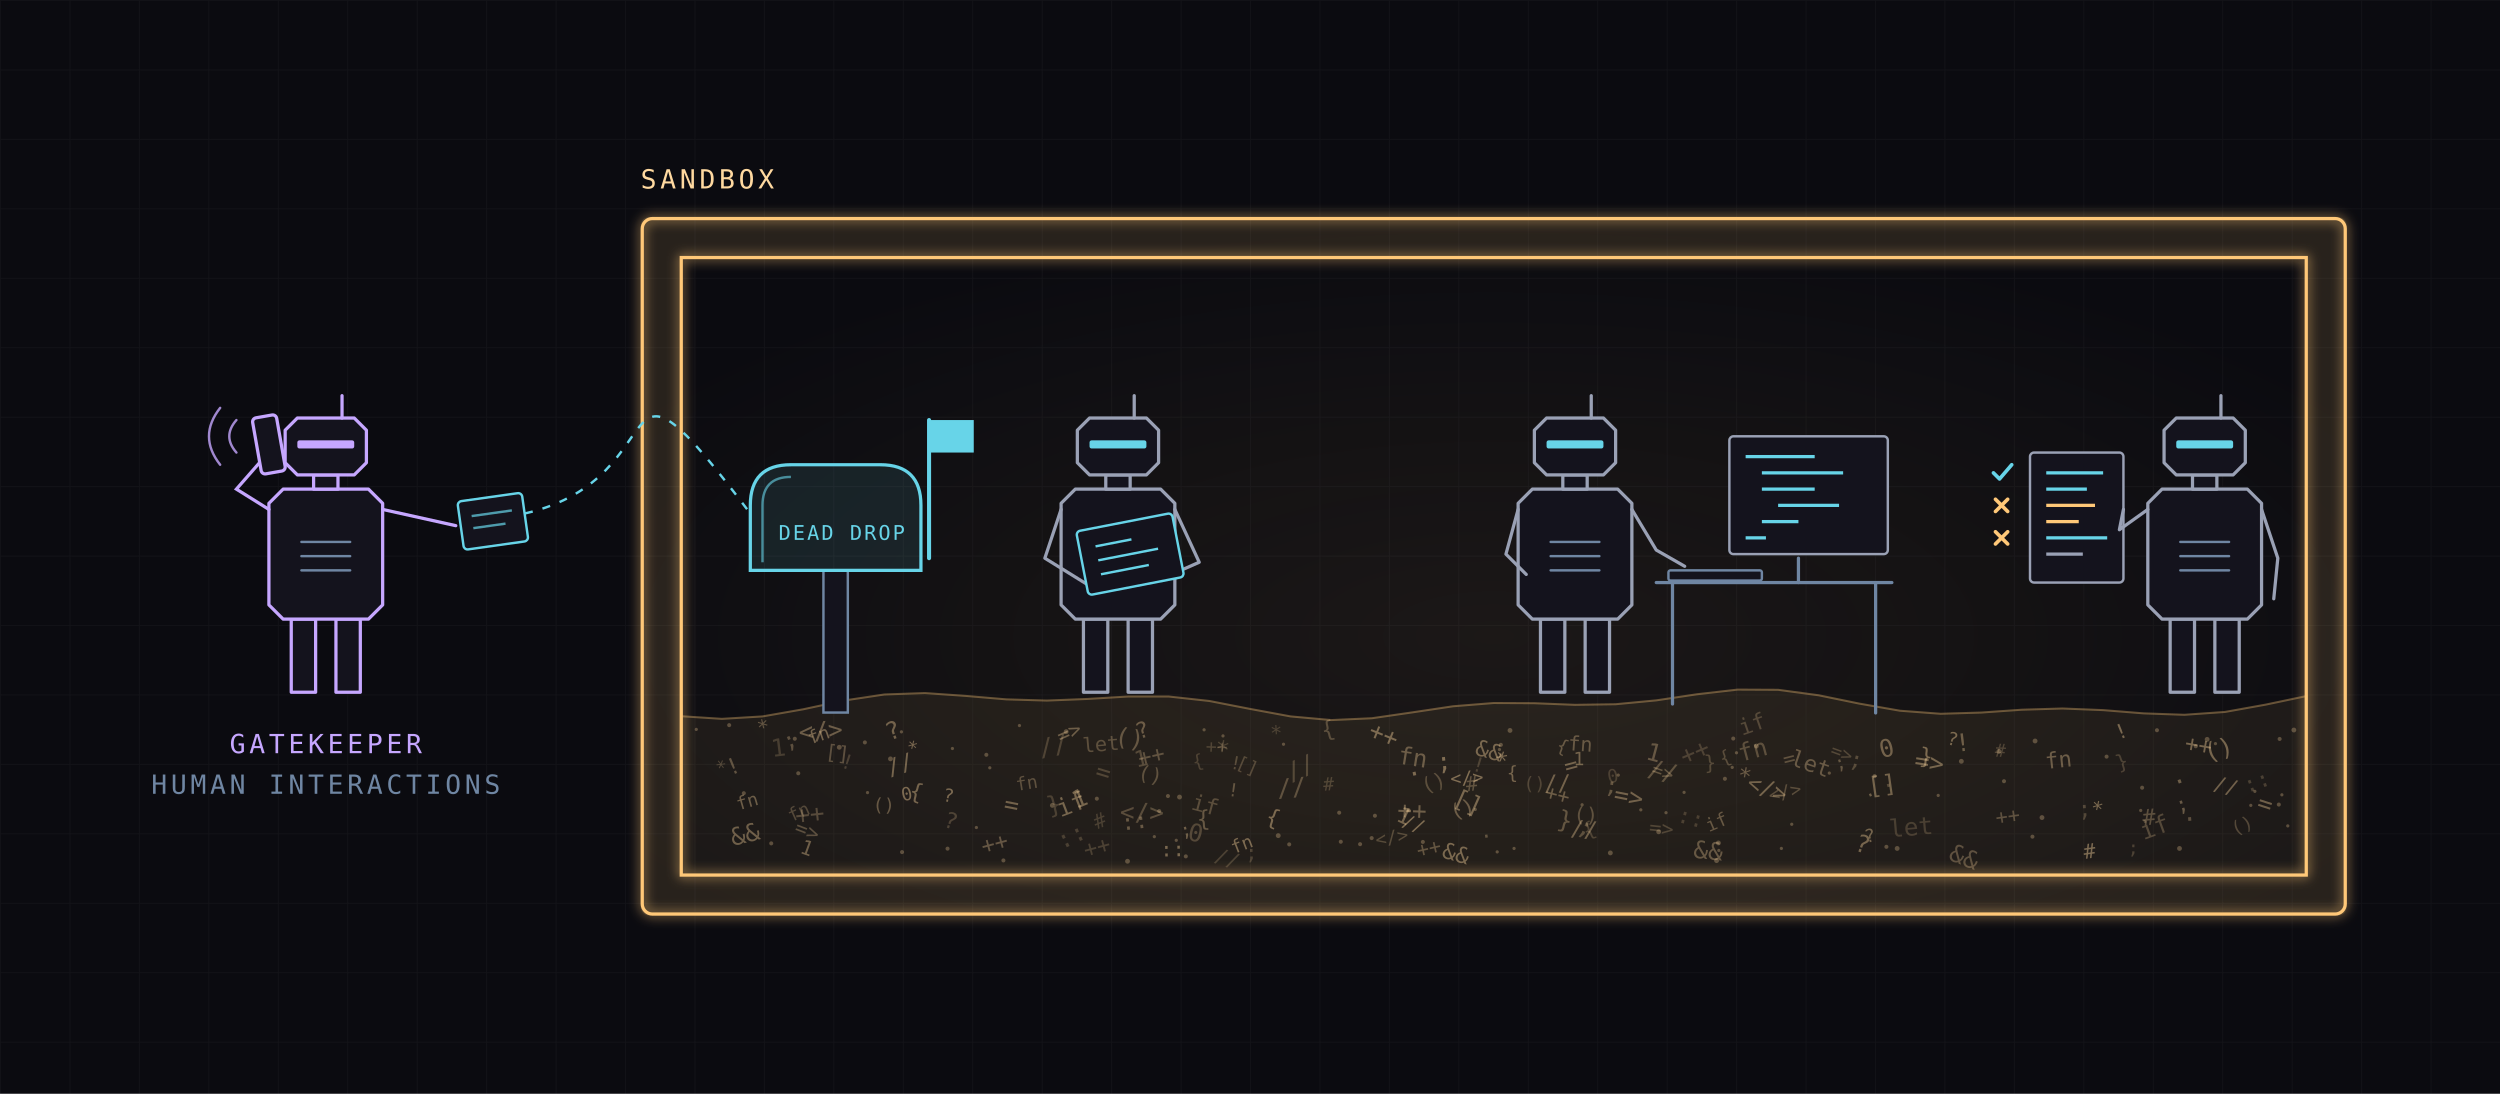
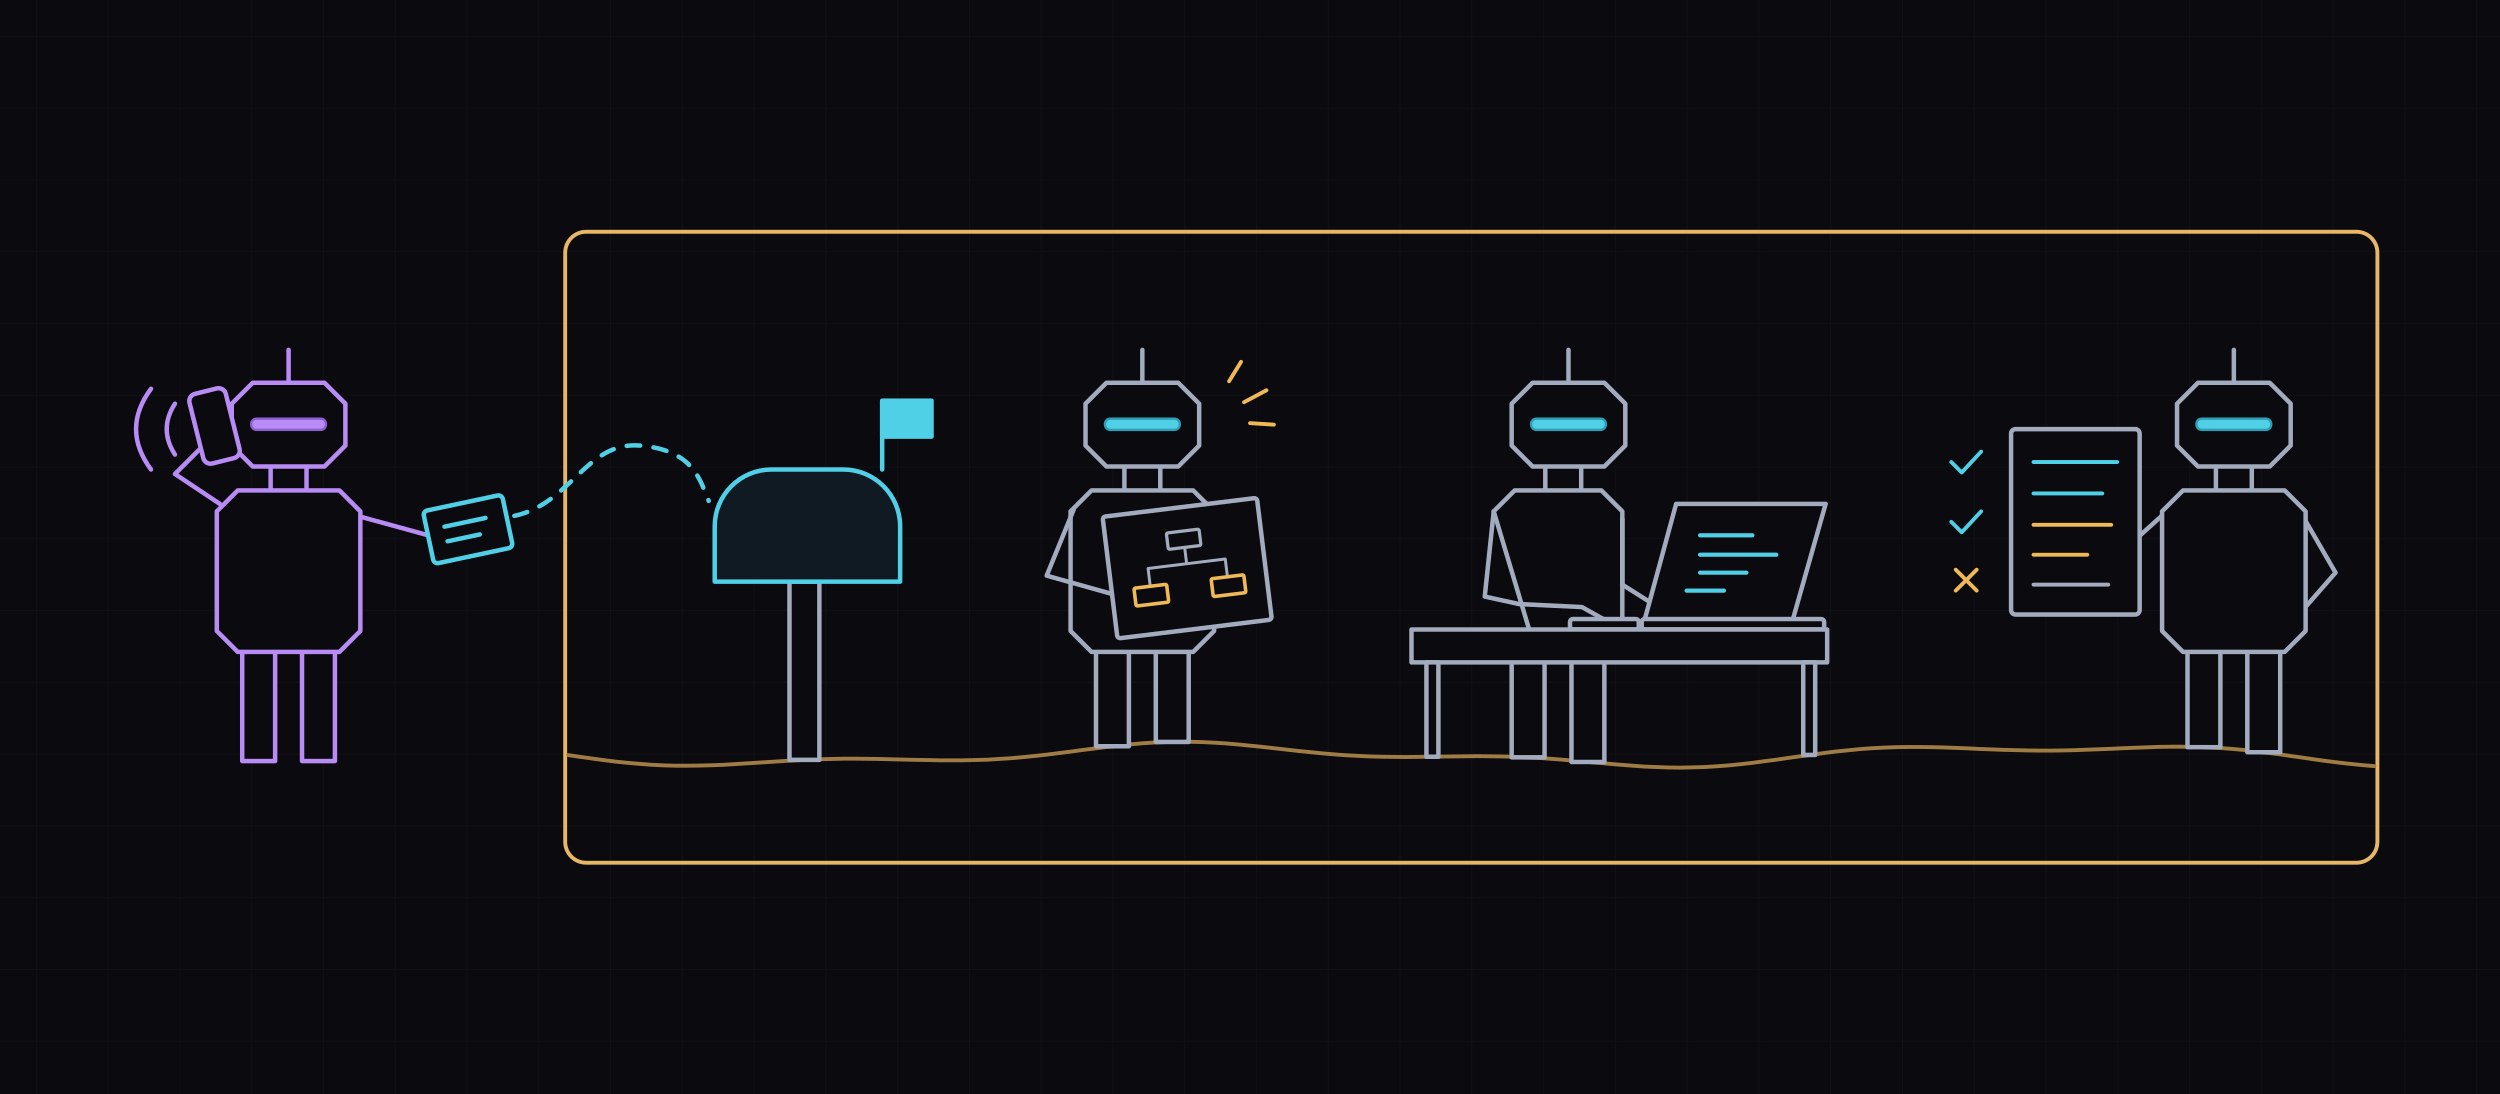
- <svg xmlns="http://www.w3.org/2000/svg" viewBox="0 0 1440 630" width="1440" height="630" role="img" aria-label="Three small robots play in a sandbox walled in by a glowing amber proxy: one digs, one builds a castle out of code blocks, one carries a bucket. Outside the wall, a purple gatekeeper robot slips a note through the gap.">
-   <style>
- 		.ax   { font: 13px ui-monospace, SFMono-Regular, Menlo, monospace; letter-spacing: .14em; fill: #6f86a3; }
- 		.bot  { fill: #14131d; stroke: #9aa1b5; stroke-width: 1.6; stroke-linejoin: round; }
- 		.gk   { fill: #14131d; stroke: #c6a7ff; stroke-width: 1.6; stroke-linejoin: round; }
- 		.limb { fill: none; stroke: #9aa1b5; stroke-width: 1.6; stroke-linecap: round; stroke-linejoin: round; }
- 		.glimb { fill: none; stroke: #c6a7ff; stroke-width: 1.6; stroke-linecap: round; }
- 		.eye  { fill: #67d4e8; }
- 		.blk  { fill: #14131d; stroke: #6f86a3; stroke-width: 1.2; }
- 		.code { font: 13px ui-monospace, SFMono-Regular, Menlo, monospace; fill: #67d4e8; text-anchor: middle; dominant-baseline: central; }
- 		.proxy { fill: rgba(255,200,120,.12); }
- 		.pedge { fill: none; stroke: #ffc878; stroke-width: 1.6; filter: url(#glow); }
- 		.sand { fill: rgba(255,200,120,.07); stroke: rgba(255,200,120,.35); stroke-width: 1; }
- 		.frag { font-family: ui-monospace, SFMono-Regular, Menlo, monospace; fill: #ffd9a0; }
- 		.grain { fill: rgba(255,217,160,.28); }
- 		.note { fill: #14131d; stroke: #67d4e8; stroke-width: 1.2; }
- 		.thread { fill: none; stroke: #67d4e8; stroke-width: 1.2; stroke-dasharray: 4 5; }
- 	</style>
+ <svg xmlns="http://www.w3.org/2000/svg" viewBox="0 101 1672 731.5" width="1440" height="630" role="img" aria-label="Three robots at work inside a walled sandbox: one holds a plan drawn as a flowchart, one codes on a laptop at a desk, one reviews a document with two checks and a cross. Outside the wall, a purple gatekeeper robot on the phone passes a note along a dashed line into a mailbox inside the sandbox.">
  <defs>
-     <filter id="glow" x="-10%" y="-10%" width="120%" height="120%">
-       <feGaussianBlur stdDeviation="3" result="b" />
-       <feMerge>
-         <feMergeNode in="b" />
-         <feMergeNode in="SourceGraphic" />
-       </feMerge>
-     </filter>
-     <pattern id="grid" width="40" height="40" patternUnits="userSpaceOnUse">
-       <path d="M40 0 H0 V40" fill="none" stroke="rgba(255,255,255,.035)" stroke-width="1" />
+     <pattern id="grid" x="24" y="29" width="48" height="48" patternUnits="userSpaceOnUse">
+       <path d="M48 0 H0 V48" fill="none" stroke="rgba(255,255,255,.03)" stroke-width="1" />
    </pattern>
-     <radialGradient id="warm" cx="50%" cy="60%" r="60%">
-       <stop offset="0" stop-color="rgba(255,200,120,.07)" />
-       <stop offset="1" stop-color="rgba(255,200,120,0)" />
-     </radialGradient>
  </defs>
-   <rect width="1440" height="630" fill="#0b0b10" />
-   <rect width="1440" height="630" fill="url(#grid)" />
-   <g transform="translate(720 318) scale(1.17) translate(-720 -351)">
-     <rect x="420" y="186" width="840" height="344" fill="url(#warm)" />
-     <path class="proxy" fill-rule="evenodd" d="M425 186 H1255 Q1260 186 1260 191 V525 Q1260 530 1255 530 H425 Q420 530 420 525 V191 Q420 186 425 186 Z M440 206 V510 H1240 V206 Z" />
-     <rect class="pedge" x="440" y="206" width="800" height="304" />
-     <rect class="pedge" x="420.8" y="186.8" width="838.4" height="342.4" rx="5" />
-     <text class="ax" style="fill:#ffd9a0" x="420" y="172">SANDBOX</text>
-     <path class="sand" d="M440 510 V426 L440 431.8 L460 433.1 L480 431.9 L500 428.4 L520 424.1 L540 421.1 L560 420.4 L580 421.8 L600 423.5 L620 424.1 L640 423.3 L660 422.1 L680 422.1 L700 424.3 L720 428.2 L740 431.9 L760 433.7 L780 432.8 L800 429.9 L820 426.9 L840 425.3 L860 425.4 L880 426.2 L900 425.9 L920 424.0 L940 421.0 L960 418.7 L980 418.8 L1000 421.5 L1020 425.6 L1040 429.1 L1060 430.6 L1080 430.0 L1100 428.6 L1120 428.0 L1140 428.8 L1160 430.4 L1180 431.1 L1200 429.7 L1220 426.1 L1240 421.9 V510 Z" />
-     <text class="frag" x="698.1" y="449.7" font-size="9" opacity="0.20" transform="rotate(2 698.1 449.7)">++</text>
-     <text class="frag" x="730.1" y="443.7" font-size="10" opacity="0.19" transform="rotate(-3 730.1 443.7)">*</text>
-     <text class="frag" x="503.5" y="445.8" font-size="9" opacity="0.38" transform="rotate(-19 503.5 445.8)">fn</text>
-     <text class="frag" x="621.0" y="480.2" font-size="12" opacity="0.19" transform="rotate(-14 621.0 480.2)">}</text>
-     <text class="frag" x="876.4" y="448.5" font-size="10" opacity="0.31" transform="rotate(4 876.4 448.5)">fn</text>
-     <text class="frag" x="879.2" y="483.6" font-size="10" opacity="0.27" transform="rotate(2 879.2 483.6)">()</text>
-     <text class="frag" x="498.1" y="443.8" font-size="12" opacity="0.34" transform="rotate(-4 498.1 443.8)">&lt;/&gt;</text>
-     <text class="frag" x="690.6" y="477.5" font-size="11" opacity="0.25" transform="rotate(15 690.6 477.5)">if</text>
-     <text class="frag" x="985.4" y="455.6" font-size="11" opacity="0.31" transform="rotate(19 985.4 455.6)">let</text>
-     <text class="frag" x="1008.8" y="458.4" font-size="9" opacity="0.30" transform="rotate(-17 1008.8 458.4)">;</text>
-     <text class="frag" x="712.0" y="499.7" font-size="9" opacity="0.41" transform="rotate(-21 712.0 499.7)">fn</text>
-     <text class="frag" x="877.5" y="490.5" font-size="11" opacity="0.35" transform="rotate(5 877.5 490.5)">//</text>
-     <text class="frag" x="894.2" y="469.2" font-size="11" opacity="0.29" transform="rotate(8 894.2 469.2)">;</text>
-     <text class="frag" x="496.5" y="484.9" font-size="12" opacity="0.25" transform="rotate(-6 496.5 484.9)">++</text>
-     <text class="frag" x="962.2" y="441.4" font-size="11" opacity="0.22" transform="rotate(-19 962.2 441.4)">if</text>
-     <text class="frag" x="495.2" y="489.2" font-size="10" opacity="0.28" transform="rotate(21 495.2 489.2)">=&gt;</text>
-     <text class="frag" x="830.3" y="450.6" font-size="11" opacity="0.39" transform="rotate(16 830.3 450.6)">&amp;&amp;</text>
-     <text class="frag" x="1111.8" y="457.8" font-size="11" opacity="0.34" transform="rotate(-6 1111.8 457.8)">fn</text>
-     <text class="frag" x="626.8" y="445.3" font-size="10" opacity="0.34" transform="rotate(-24 626.8 445.3)">=&gt;</text>
-     <text class="frag" x="1086.6" y="451.7" font-size="9" opacity="0.21" transform="rotate(2 1086.6 451.7)">#</text>
-     <text class="frag" x="917.1" y="460.4" font-size="9" opacity="0.29" transform="rotate(19 917.1 460.4)">=&gt;</text>
-     <text class="frag" x="1179.1" y="483.6" font-size="12" opacity="0.28" transform="rotate(-5 1179.1 483.6)">.</text>
-     <text class="frag" x="818.8" y="465.6" font-size="9" opacity="0.42" transform="rotate(-3 818.8 465.6)">&lt;/&gt;</text>
-     <text class="frag" x="534.2" y="478.4" font-size="9" opacity="0.32" transform="rotate(2 534.2 478.4)">()</text>
-     <text class="frag" x="1176.9" y="479.3" font-size="10" opacity="0.33" transform="rotate(-18 1176.9 479.3)">;</text>
-     <text class="frag" x="643.2" y="462.2" font-size="12" opacity="0.21" transform="rotate(17 643.2 462.2)">=</text>
-     <text class="frag" x="1210.7" y="469.8" font-size="11" opacity="0.20" transform="rotate(-20 1210.7 469.8)">::</text>
-     <text class="frag" x="712.5" y="456.9" font-size="9" opacity="0.23" transform="rotate(23 712.5 456.9)">[]</text>
-     <text class="frag" x="727.1" y="484.2" font-size="11" opacity="0.41" transform="rotate(18 727.1 484.2)">{</text>
-     <text class="frag" x="983.3" y="456.7" font-size="10" opacity="0.27" transform="rotate(-14 983.3 456.7)">=</text>
-     <text class="frag" x="864.8" y="472.2" font-size="10" opacity="0.33" transform="rotate(14 864.8 472.2)">++</text>
-     <text class="frag" x="1030.9" y="452.5" font-size="12" opacity="0.36" transform="rotate(-14 1030.9 452.5)">0</text>
-     <text class="frag" x="846.5" y="462.8" font-size="9" opacity="0.37" transform="rotate(-1 846.5 462.8)">{</text>
-     <text class="frag" x="598.3" y="478.7" font-size="12" opacity="0.37" transform="rotate(11 598.3 478.7)">=</text>
-     <text class="frag" x="717.7" y="502.4" font-size="10" opacity="0.20" transform="rotate(-1 717.7 502.4)">;</text>
-     <text class="frag" x="708.7" y="470.9" font-size="9" opacity="0.30" transform="rotate(8 708.7 470.9)">!</text>
-     <text class="frag" x="1062.5" y="445.4" font-size="9" opacity="0.40" transform="rotate(14 1062.5 445.4)">?</text>
-     <text class="frag" x="1024.6" y="470.6" font-size="12" opacity="0.37" transform="rotate(-8 1024.6 470.6)">[]</text>
-     <text class="frag" x="1063.4" y="502.2" font-size="12" opacity="0.28" transform="rotate(22 1063.4 502.2)">&amp;&amp;</text>
-     <text class="frag" x="1005.2" y="450.9" font-size="9" opacity="0.22" transform="rotate(20 1005.2 450.9)">=&gt;</text>
-     <text class="frag" x="1067.8" y="449.4" font-size="12" opacity="0.34" transform="rotate(-7 1067.8 449.4)">!</text>
-     <text class="frag" x="870.3" y="448.4" font-size="9" opacity="0.31" transform="rotate(22 870.3 448.4)">{</text>
-     <text class="frag" x="782.3" y="495.8" font-size="9" opacity="0.24" transform="rotate(-10 782.3 495.8)">&lt;/&gt;</text>
-     <text class="frag" x="634.3" y="477.5" font-size="12" opacity="0.38" transform="rotate(-22 634.3 477.5)">1</text>
-     <text class="frag" x="1016.8" y="497.5" font-size="12" opacity="0.38" transform="rotate(19 1016.8 497.5)">?</text>
-     <text class="frag" x="550.2" y="449.7" font-size="9" opacity="0.39" transform="rotate(14 550.2 449.7)">*</text>
-     <text class="frag" x="916.2" y="489.7" font-size="10" opacity="0.21" transform="rotate(6 916.2 489.7)">=&gt;</text>
-     <text class="frag" x="542.2" y="444.0" font-size="12" opacity="0.37" transform="rotate(-20 542.2 444.0)">?</text>
-     <text class="frag" x="879.2" y="455.9" font-size="9" opacity="0.37" transform="rotate(0 879.2 455.9)">1</text>
-     <text class="frag" x="880.3" y="488.6" font-size="12" opacity="0.26" transform="rotate(24 880.3 488.6)">;</text>
-     <text class="frag" x="914.3" y="452.8" font-size="12" opacity="0.30" transform="rotate(15 914.3 452.8)">1</text>
-     <text class="frag" x="838.9" y="455.8" font-size="11" opacity="0.40" transform="rotate(20 838.9 455.8)">*</text>
-     <text class="frag" x="605.2" y="468.6" font-size="9" opacity="0.27" transform="rotate(-9 605.2 468.6)">fn</text>
-     <text class="frag" x="964.1" y="467.4" font-size="11" opacity="0.37" transform="rotate(20 964.1 467.4)">&lt;/&gt;</text>
-     <text class="frag" x="568.3" y="485.8" font-size="11" opacity="0.21" transform="rotate(19 568.3 485.8)">?</text>
-     <text class="frag" x="1191.1" y="454.1" font-size="12" opacity="0.39" transform="rotate(-17 1191.1 454.1)">()</text>
-     <text class="frag" x="961.6" y="454.3" font-size="12" opacity="0.26" transform="rotate(-15 961.6 454.3)">fn</text>
-     <text class="frag" x="694.0" y="486.2" font-size="11" opacity="0.31" transform="rotate(-3 694.0 486.2)">{</text>
-     <text class="frag" x="463.9" y="461.2" font-size="11" opacity="0.30" transform="rotate(-22 463.9 461.2)">!</text>
-     <text class="frag" x="1204.6" y="490.5" font-size="9" opacity="0.24" transform="rotate(-23 1204.6 490.5)">()</text>
-     <text class="frag" x="1046.7" y="457.3" font-size="12" opacity="0.38" transform="rotate(9 1046.7 457.3)">=&gt;</text>
-     <text class="frag" x="1174.6" y="466.0" font-size="12" opacity="0.35" transform="rotate(-21 1174.6 466.0)">.</text>
-     <text class="frag" x="494.1" y="484.0" font-size="9" opacity="0.24" transform="rotate(-24 494.1 484.0)">fn</text>
-     <text class="frag" x="517.8" y="456.7" font-size="10" opacity="0.20" transform="rotate(18 517.8 456.7)">!</text>
-     <text class="frag" x="797.6" y="461.7" font-size="12" opacity="0.40" transform="rotate(-12 797.6 461.7)">.</text>
-     <text class="frag" x="549.0" y="473.7" font-size="9" opacity="0.41" transform="rotate(-12 549.0 473.7)">0</text>
-     <text class="frag" x="588.8" y="499.7" font-size="11" opacity="0.31" transform="rotate(-15 588.8 499.7)">++</text>
-     <text class="frag" x="791.4" y="483.0" font-size="11" opacity="0.37" transform="rotate(25 791.4 483.0)">1</text>
-     <text class="frag" x="478.3" y="441.2" font-size="10" opacity="0.30" transform="rotate(-13 478.3 441.2)">*</text>
-     <text class="frag" x="792.4" y="482.1" font-size="12" opacity="0.34" transform="rotate(2 792.4 482.1)">++</text>
-     <text class="frag" x="1130.8" y="502.1" font-size="10" opacity="0.42" transform="rotate(-8 1130.8 502.1)">#</text>
-     <text class="frag" x="1087.5" y="485.2" font-size="10" opacity="0.28" transform="rotate(-8 1087.5 485.2)">++</text>
-     <text class="frag" x="491.7" y="448.3" font-size="11" opacity="0.28" transform="rotate(-22 491.7 448.3)">;</text>
-     <text class="frag" x="959.6" y="464.4" font-size="11" opacity="0.32" transform="rotate(10 959.6 464.4)">*</text>
-     <text class="frag" x="484.7" y="451.9" font-size="12" opacity="0.18" transform="rotate(-7 484.7 451.9)">1</text>
-     <text class="frag" x="702.0" y="503.0" font-size="10" opacity="0.19" transform="rotate(19 702.0 503.0)">//</text>
-     <text class="frag" x="616.9" y="451.7" font-size="12" opacity="0.20" transform="rotate(-11 616.9 451.7)">//</text>
-     <text class="frag" x="952.5" y="455.9" font-size="9" opacity="0.24" transform="rotate(-21 952.5 455.9)">{</text>
-     <text class="frag" x="756.0" y="442.7" font-size="11" opacity="0.25" transform="rotate(-13 756.0 442.7)">{</text>
-     <text class="frag" x="898.6" y="473.9" font-size="12" opacity="0.36" transform="rotate(11 898.6 473.9)">=&gt;</text>
-     <text class="frag" x="828.6" y="458.2" font-size="10" opacity="0.19" transform="rotate(17 828.6 458.2)">!</text>
-     <text class="frag" x="1133.2" y="480.1" font-size="10" opacity="0.40" transform="rotate(13 1133.2 480.1)">*</text>
-     <text class="frag" x="885.5" y="492.0" font-size="10" opacity="0.20" transform="rotate(-23 885.5 492.0)">{</text>
-     <text class="frag" x="938.0" y="501.4" font-size="12" opacity="0.31" transform="rotate(6 938.0 501.4)">&amp;&amp;</text>
-     <text class="frag" x="929.7" y="483.6" font-size="11" opacity="0.18" transform="rotate(15 929.7 483.6)">::</text>
-     <text class="frag" x="1023.2" y="472.2" font-size="9" opacity="0.34" transform="rotate(-22 1023.2 472.2)">.</text>
-     <text class="frag" x="1014.4" y="456.1" font-size="11" opacity="0.24" transform="rotate(13 1014.4 456.1)">;</text>
-     <text class="frag" x="626.7" y="481.6" font-size="12" opacity="0.38" transform="rotate(-21 626.7 481.6)">if</text>
-     <text class="frag" x="1147.4" y="458.4" font-size="10" opacity="0.20" transform="rotate(-18 1147.4 458.4)">}</text>
-     <text class="frag" x="644.5" y="487.6" font-size="10" opacity="0.18" transform="rotate(-22 644.5 487.6)">#</text>
-     <text class="frag" x="655.9" y="483.0" font-size="12" opacity="0.25" transform="rotate(1 655.9 483.0)">&lt;/&gt;</text>
-     <text class="frag" x="805.9" y="469.8" font-size="10" opacity="0.25" transform="rotate(-21 805.9 469.8)">()</text>
-     <text class="frag" x="812.3" y="458.5" font-size="12" opacity="0.42" transform="rotate(-6 812.3 458.5)">;</text>
-     <text class="frag" x="1152.1" y="499.6" font-size="9" opacity="0.21" transform="rotate(1 1152.1 499.6)">;</text>
-     <text class="frag" x="1179.8" y="448.5" font-size="11" opacity="0.39" transform="rotate(10 1179.8 448.5)">++</text>
-     <text class="frag" x="627.2" y="497.5" font-size="12" opacity="0.19" transform="rotate(-25 627.2 497.5)">::</text>
-     <text class="frag" x="826.6" y="468.8" font-size="10" opacity="0.28" transform="rotate(-6 826.6 468.8)">#</text>
-     <text class="frag" x="542.6" y="461.2" font-size="11" opacity="0.38" transform="rotate(-19 542.6 461.2)">//</text>
-     <text class="frag" x="1159.6" y="485.6" font-size="11" opacity="0.27" transform="rotate(-5 1159.6 485.6)">#</text>
-     <text class="frag" x="1215.1" y="477.7" font-size="12" opacity="0.36" transform="rotate(18 1215.1 477.7)">=</text>
-     <text class="frag" x="665.0" y="443.3" font-size="11" opacity="0.33" transform="rotate(-18 665.0 443.3)">?</text>
-     <text class="frag" x="1193.8" y="467.9" font-size="10" opacity="0.37" transform="rotate(14 1193.8 467.9)">//</text>
-     <text class="frag" x="777.7" y="441.9" font-size="12" opacity="0.40" transform="rotate(22 777.7 441.9)">++</text>
-     <text class="frag" x="870.7" y="486.1" font-size="12" opacity="0.29" transform="rotate(13 870.7 486.1)">}</text>
-     <text class="frag" x="943.7" y="458.3" font-size="10" opacity="0.22" transform="rotate(-4 943.7 458.3)">}</text>
-     <text class="frag" x="665.8" y="456.4" font-size="11" opacity="0.28" transform="rotate(-13 665.8 456.4)">++</text>
-     <text class="frag" x="820.1" y="482.8" font-size="10" opacity="0.33" transform="rotate(-21 820.1 482.8)">()</text>
-     <text class="frag" x="833.5" y="492.0" font-size="10" opacity="0.29" transform="rotate(-8 833.5 492.0)">.</text>
-     <text class="frag" x="1031.6" y="467.4" font-size="10" opacity="0.24" transform="rotate(-16 1031.6 467.4)">.</text>
-     <text class="frag" x="875.8" y="460.4" font-size="11" opacity="0.37" transform="rotate(-15 875.8 460.4)">=</text>
-     <text class="frag" x="465.4" y="495.7" font-size="12" opacity="0.36" transform="rotate(-14 465.4 495.7)">&amp;&amp;</text>
-     <text class="frag" x="657.0" y="488.1" font-size="11" opacity="0.32" transform="rotate(-7 657.0 488.1)">::</text>
-     <text class="frag" x="976.1" y="473.9" font-size="9" opacity="0.25" transform="rotate(-13 976.1 473.9)">&lt;/&gt;</text>
-     <text class="frag" x="756.2" y="468.5" font-size="9" opacity="0.21" transform="rotate(-4 756.2 468.5)">#</text>
-     <text class="frag" x="1035.0" y="491.5" font-size="12" opacity="0.18" transform="rotate(-5 1035.0 491.5)">let</text>
-     <text class="frag" x="1159.9" y="492.8" font-size="12" opacity="0.24" transform="rotate(-20 1159.9 492.8)">if</text>
-     <text class="frag" x="568.3" y="473.4" font-size="9" opacity="0.41" transform="rotate(11 568.3 473.4)">?</text>
-     <text class="frag" x="945.9" y="488.9" font-size="9" opacity="0.31" transform="rotate(-23 945.9 488.9)">if</text>
-     <text class="frag" x="1049.2" y="454.9" font-size="11" opacity="0.41" transform="rotate(6 1049.2 454.9)">}</text>
-     <text class="frag" x="854.6" y="468.0" font-size="9" opacity="0.20" transform="rotate(1 854.6 468.0)">()</text>
-     <text class="frag" x="896.5" y="464.8" font-size="9" opacity="0.18" transform="rotate(-10 896.5 464.8)">0</text>
-     <text class="frag" x="802.9" y="501.4" font-size="10" opacity="0.29" transform="rotate(-13 802.9 501.4)">++</text>
-     <text class="frag" x="639.2" y="501.5" font-size="11" opacity="0.19" transform="rotate(-15 639.2 501.5)">++</text>
-     <text class="frag" x="1127.8" y="481.4" font-size="11" opacity="0.23" transform="rotate(-4 1127.8 481.4)">;</text>
-     <text class="frag" x="733.6" y="471.5" font-size="12" opacity="0.27" transform="rotate(-5 733.6 471.5)">//</text>
-     <text class="frag" x="455.2" y="458.7" font-size="9" opacity="0.23" transform="rotate(23 455.2 458.7)">*</text>
-     <text class="frag" x="688.8" y="492.5" font-size="12" opacity="0.23" transform="rotate(13 688.8 492.5)">0</text>
-     <text class="frag" x="675.9" y="500.9" font-size="10" opacity="0.40" transform="rotate(-1 675.9 500.9)">::</text>
-     <text class="frag" x="1147.4" y="443.6" font-size="10" opacity="0.40" transform="rotate(-22 1147.4 443.6)">!</text>
-     <text class="frag" x="468.1" y="478.2" font-size="9" opacity="0.35" transform="rotate(-16 468.1 478.2)">fn</text>
-     <text class="frag" x="794.4" y="485.6" font-size="9" opacity="0.42" transform="rotate(22 794.4 485.6)">//</text>
-     <text class="frag" x="702.2" y="451.9" font-size="12" opacity="0.19" transform="rotate(8 702.2 451.9)">*</text>
-     <text class="frag" x="740.0" y="463.9" font-size="12" opacity="0.22" transform="rotate(-25 740.0 463.9)">//</text>
-     <text class="frag" x="664.3" y="462.5" font-size="10" opacity="0.27" transform="rotate(13 664.3 462.5)">()</text>
-     <text class="frag" x="686.5" y="491.5" font-size="9" opacity="0.35" transform="rotate(-15 686.5 491.5)">;</text>
-     <text class="frag" x="864.8" y="468.6" font-size="11" opacity="0.36" transform="rotate(-1 864.8 468.6)">//</text>
-     <text class="frag" x="933.9" y="455.9" font-size="12" opacity="0.19" transform="rotate(-23 933.9 455.9)">++</text>
-     <text class="frag" x="497.9" y="498.9" font-size="10" opacity="0.36" transform="rotate(20 497.9 498.9)">1</text>
-     <text class="frag" x="709.7" y="457.4" font-size="9" opacity="0.24" transform="rotate(11 709.7 457.4)">!</text>
-     <text class="frag" x="692.4" y="457.6" font-size="9" opacity="0.19" transform="rotate(-13 692.4 457.6)">{</text>
-     <text class="frag" x="814.0" y="501.2" font-size="11" opacity="0.40" transform="rotate(16 814.0 501.2)">&amp;&amp;</text>
-     <text class="frag" x="551.7" y="471.8" font-size="11" opacity="0.38" transform="rotate(14 551.7 471.8)">{</text>
-     <text class="frag" x="915.2" y="461.0" font-size="12" opacity="0.27" transform="rotate(14 915.2 461.0)">//</text>
-     <text class="frag" x="510.5" y="452.6" font-size="10" opacity="0.28" transform="rotate(7 510.5 452.6)">[]</text>
-     <text class="frag" x="819.0" y="474.9" font-size="12" opacity="0.39" transform="rotate(24 819.0 474.9)">[]</text>
-     <text class="frag" x="652.9" y="445.4" font-size="12" opacity="0.30" transform="rotate(10 652.9 445.4)">()</text>
-     <text class="frag" x="792.4" y="455.0" font-size="12" opacity="0.33" transform="rotate(9 792.4 455.0)">fn</text>
-     <text class="frag" x="1023.0" y="494.2" font-size="9" opacity="0.37" transform="rotate(-10 1023.0 494.2)">?</text>
-     <text class="frag" x="664.0" y="457.1" font-size="11" opacity="0.23" transform="rotate(-13 664.0 457.1)">1</text>
-     <text class="frag" x="637.9" y="449.8" font-size="10" opacity="0.26" transform="rotate(-5 637.9 449.8)">let</text>
-     <circle class="grain" cx="1228.0" cy="470.5" r="0.8" />
-     <circle class="grain" cx="957.9" cy="442.8" r="1" />
-     <circle class="grain" cx="1226.9" cy="443.0" r="1" />
-     <circle class="grain" cx="1141.7" cy="451.7" r="1" />
-     <circle class="grain" cx="1166.5" cy="438.7" r="1" />
-     <circle class="grain" cx="629.5" cy="439.4" r="1.2" />
-     <circle class="grain" cx="1212.7" cy="475.7" r="0.8" />
-     <circle class="grain" cx="739.3" cy="494.9" r="1" />
-     <circle class="grain" cx="921.2" cy="488.7" r="1.2" />
-     <circle class="grain" cx="1191.2" cy="443.2" r="1.2" />
-     <circle class="grain" cx="1005.2" cy="459.8" r="0.8" />
-     <circle class="grain" cx="736.5" cy="445.6" r="0.8" />
-     <circle class="grain" cx="1233.9" cy="438.6" r="1.2" />
-     <circle class="grain" cx="959.5" cy="449.8" r="0.8" />
-     <circle class="grain" cx="1091.2" cy="463.8" r="1" />
-     <circle class="grain" cx="591.9" cy="457.2" r="0.8" />
-     <circle class="grain" cx="470.8" cy="469.7" r="1" />
-     <circle class="grain" cx="495.9" cy="442.9" r="1" />
-     <circle class="grain" cx="969.3" cy="446.5" r="1.2" />
-     <circle class="grain" cx="517.8" cy="447.1" r="1.2" />
-     <circle class="grain" cx="659.7" cy="503.2" r="1.2" />
-     <circle class="grain" cx="688.4" cy="500.8" r="1" />
-     <circle class="grain" cx="1033.3" cy="496.1" r="1" />
-     <circle class="grain" cx="774.2" cy="494.8" r="1" />
-     <circle class="grain" cx="953.8" cy="462.6" r="1" />
-     <circle class="grain" cx="606.5" cy="436.4" r="0.8" />
-     <circle class="grain" cx="779.9" cy="491.8" r="1" />
-     <circle class="grain" cx="901.3" cy="460.8" r="0.8" />
-     <circle class="grain" cx="548.4" cy="439.5" r="0.8" />
-     <circle class="grain" cx="950.8" cy="497.9" r="0.8" />
-     <circle class="grain" cx="897.4" cy="499.1" r="1.2" />
-     <circle class="grain" cx="843.5" cy="445.9" r="1" />
-     <circle class="grain" cx="573.5" cy="447.7" r="0.8" />
-     <circle class="grain" cx="531.7" cy="469.4" r="0.8" />
-     <circle class="grain" cx="683.7" cy="492.9" r="0.8" />
-     <circle class="grain" cx="1214.7" cy="468.8" r="0.8" />
-     <circle class="grain" cx="924.8" cy="479.3" r="0.8" />
-     <circle class="grain" cx="1158.5" cy="478.2" r="0.8" />
-     <circle class="grain" cx="950.6" cy="494.2" r="1.2" />
-     <circle class="grain" cx="764.7" cy="493.6" r="1" />
-     <circle class="grain" cx="590.2" cy="450.8" r="1" />
-     <circle class="grain" cx="1185.6" cy="446.6" r="1" />
-     <circle class="grain" cx="543.0" cy="452.8" r="1.2" />
-     <circle class="grain" cx="1088.7" cy="449.1" r="1.2" />
-     <circle class="grain" cx="1109.9" cy="481.7" r="1.2" />
-     <circle class="grain" cx="1106.5" cy="444.0" r="1.2" />
-     <circle class="grain" cx="805.1" cy="493.7" r="1" />
-     <circle class="grain" cx="957.4" cy="457.0" r="0.8" />
-     <circle class="grain" cx="781.5" cy="480.8" r="1" />
-     <circle class="grain" cx="842.8" cy="448.2" r="0.8" />
-     <circle class="grain" cx="933.7" cy="469.3" r="0.8" />
-     <circle class="grain" cx="798.1" cy="478.1" r="1" />
-     <circle class="grain" cx="1105.2" cy="491.1" r="1" />
-     <circle class="grain" cx="530.4" cy="444.7" r="1" />
-     <circle class="grain" cx="733.9" cy="490.6" r="1.2" />
-     <circle class="grain" cx="848.0" cy="438.8" r="1.2" />
-     <circle class="grain" cx="548.7" cy="498.7" r="1" />
-     <circle class="grain" cx="1058.8" cy="470.8" r="0.8" />
-     <circle class="grain" cx="1038.6" cy="496.9" r="1.2" />
-     <circle class="grain" cx="1195.3" cy="445.3" r="0.8" />
-     <circle class="grain" cx="1230.9" cy="485.8" r="0.8" />
-     <circle class="grain" cx="598.6" cy="502.8" r="1" />
-     <circle class="grain" cx="672.9" cy="491.1" r="0.8" />
-     <circle class="grain" cx="986.7" cy="485.0" r="0.8" />
-     <circle class="grain" cx="497.6" cy="459.9" r="1" />
-     <circle class="grain" cx="571.1" cy="497.0" r="1" />
-     <circle class="grain" cx="1159.2" cy="467.0" r="1" />
-     <circle class="grain" cx="841.7" cy="498.6" r="0.8" />
-     <circle class="grain" cx="912.4" cy="477.9" r="0.8" />
-     <circle class="grain" cx="697.4" cy="438.5" r="0.8" />
-     <circle class="grain" cx="763.9" cy="479.3" r="1" />
-     <circle class="grain" cx="981.6" cy="496.9" r="0.8" />
-     <circle class="grain" cx="1070.2" cy="454.0" r="1.2" />
-     <circle class="grain" cx="484.3" cy="494.4" r="1" />
-     <circle class="grain" cx="883.5" cy="475.4" r="0.8" />
-     <circle class="grain" cx="644.6" cy="472.4" r="1" />
-     <circle class="grain" cx="1027.5" cy="461.3" r="1" />
-     <circle class="grain" cx="1226.5" cy="475.3" r="1" />
-     <circle class="grain" cx="706.7" cy="441.5" r="0.8" />
-     <circle class="grain" cx="585.3" cy="486.6" r="0.8" />
-     <circle class="grain" cx="679.6" cy="471.1" r="1" />
-     <circle class="grain" cx="949.7" cy="502.9" r="1.2" />
-     <circle class="grain" cx="1177.6" cy="496.9" r="1.2" />
-     <circle class="grain" cx="447.4" cy="438.3" r="0.8" />
-     <circle class="grain" cx="675.3" cy="478.5" r="1" />
-     <circle class="grain" cx="850.0" cy="496.9" r="0.8" />
-     <circle class="grain" cx="830.9" cy="477.7" r="0.8" />
-     <circle class="grain" cx="463.6" cy="436.2" r="1" />
-     <circle class="grain" cx="685.3" cy="471.6" r="1.2" />
-     <circle class="grain" cx="622.7" cy="475.7" r="1.2" />
-     <g transform="rotate(0 655 420)">
-       <path class="bot" d="M638 420 V384 H650 V420 Z M660 420 V384 H672 V420 Z" />
-       <path class="bot" d="M634 320 H676 L683 327 V377 L676 384 H634 L627 377 V327 Z" />
-       <path class="limb" style="stroke:#6f86a3;stroke-width:1.2" d="M643 346 H667 M643 353 H667 M643 360 H667" />
-       <rect class="bot" x="649" y="313" width="12" height="7" />
-       <path class="bot" d="M641 285 H669 L675 291 V307 L669 313 H641 L635 307 V291 Z" />
-       <rect class="eye" x="641" y="296" width="28" height="4" rx="1" />
-       <path class="limb" d="M663 285 V274" />
-       <path class="limb" d="M627 330 L619 354 L642.9 368.8" />
-       <path class="limb" d="M683 330 L695 356 L684.1 360.8" />
-       <g transform="rotate(-11 661.0 352.0)">
-         <rect class="note" x="637" y="336" width="48" height="32" rx="2" />
-         <path class="thread" style="stroke-dasharray:none" d="M645 345 H663 M645 352 H675 M645 359 H669" />
-       </g>
+   <rect x="-20" y="81" width="1712" height="772" fill="#0a0a0f" />
+   <rect x="-20" y="81" width="1712" height="772" fill="url(#grid)" />
+   <g fill="#0a0a0f" stroke-width="3" stroke-linejoin="round" stroke-linecap="round">
+     <rect fill="none" stroke="#e7b765" stroke-width="2.6" x="378" y="256" width="1212" height="422" rx="14" />
+     <path fill="none" stroke="#a07c45" stroke-width="2.6" d="M380 606.0 L388 607.2 L396 608.3 L404 609.4 L412 610.4 L420 611.2 L428 611.9 L436 612.5 L444 612.9 L452 613.1 L460 613.1 L468 613.0 L476 612.8 L484 612.5 L492 612.0 L500 611.5 L508 611.0 L516 610.5 L524 610.0 L532 609.5 L540 609.1 L548 608.8 L556 608.6 L564 608.4 L572 608.4 L580 608.5 L588 608.6 L596 608.8 L604 609.0 L612 609.2 L620 609.3 L628 609.5 L636 609.5 L644 609.5 L652 609.3 L660 609.1 L668 608.6 L676 608.1 L684 607.4 L692 606.6 L700 605.7 L708 604.7 L716 603.7 L724 602.6 L732 601.6 L740 600.6 L748 599.6 L756 598.8 L764 598.1 L772 597.6 L780 597.3 L788 597.1 L796 597.1 L804 597.3 L812 597.7 L820 598.2 L828 598.9 L836 599.7 L844 600.5 L852 601.4 L860 602.3 L868 603.2 L876 604.0 L884 604.8 L892 605.5 L900 606.1 L908 606.5 L916 606.9 L924 607.1 L932 607.2 L940 607.3 L948 607.2 L956 607.1 L964 607.0 L972 606.9 L980 606.8 L988 606.7 L996 606.8 L1004 606.9 L1012 607.1 L1020 607.4 L1028 607.8 L1036 608.4 L1044 609.0 L1052 609.7 L1060 610.4 L1068 611.1 L1076 611.8 L1084 612.5 L1092 613.1 L1100 613.7 L1108 614.0 L1116 614.3 L1124 614.4 L1132 614.2 L1140 614.0 L1148 613.5 L1156 612.9 L1164 612.1 L1172 611.2 L1180 610.1 L1188 609.1 L1196 607.9 L1204 606.8 L1212 605.7 L1220 604.6 L1228 603.6 L1236 602.8 L1244 602.0 L1252 601.4 L1260 601.0 L1268 600.7 L1276 600.6 L1284 600.6 L1292 600.7 L1300 600.9 L1308 601.2 L1316 601.5 L1324 601.9 L1332 602.2 L1340 602.5 L1348 602.7 L1356 602.9 L1364 603.0 L1372 603.0 L1380 602.9 L1388 602.7 L1396 602.4 L1404 602.1 L1412 601.8 L1420 601.4 L1428 601.1 L1436 600.8 L1444 600.5 L1452 600.4 L1460 600.4 L1468 600.5 L1476 600.8 L1484 601.2 L1492 601.8 L1500 602.5 L1508 603.4 L1516 604.4 L1524 605.4 L1532 606.6 L1540 607.7 L1548 608.9 L1556 610.0 L1564 611.0 L1572 611.9 L1580 612.7 L1588 613.4" />
+     <rect stroke="#b98cf5" x="162" y="535" width="22" height="75.0" />
+     <rect stroke="#b98cf5" x="202" y="535" width="22" height="75.0" />
+     <g transform="rotate(0 193 537)">
+       <path fill="none" stroke="#b98cf5" d="M193 335 V357" />
+       <path fill="none" stroke="#b98cf5" d="M147 438 L117 418 L137 398" />
+       <path fill="none" stroke="#b98cf5" d="M239 446 L290 460" />
+       <rect stroke="#b98cf5" x="181.0" y="411" width="24" height="20" />
+       <path stroke="#b98cf5" d="M159 429 H227 L241 443 V523 L227 537 H159 L145 523 V443 Z" />
+       <path stroke="#b98cf5" d="M169 357 H217 L231 371 V399 L217 413 H169 L155 399 V371 Z" />
+       <rect fill="#b98cf5" stroke="#8a5fd0" stroke-width="1.6" x="168" y="381" width="50" height="7.5" rx="3.5" />
    </g>
-     <path class="limb" style="stroke:#6f86a3" d="M920 366 H1036 M928 366 V425.8 M1028 366 V430.2" />
-     <path class="limb" style="stroke:#6f86a3" d="M990 366 V354" />
-     <rect class="note" style="stroke:#9aa1b5" x="956" y="294" width="78" height="58" rx="2" />
-     <path class="thread" style="stroke-dasharray:none;stroke-width:1.6" d="M964 304 H998 M972 312 H1012 M972 320 H998 M980 328 H1010 M972 336 H990 M964 344 H974 " />
-     <rect class="blk" x="926" y="360" width="46" height="5" rx="1" />
-     <g transform="rotate(0 880 420)">
-       <path class="bot" d="M863 420 V384 H875 V420 Z M885 420 V384 H897 V420 Z" />
-       <path class="bot" d="M859 320 H901 L908 327 V377 L901 384 H859 L852 377 V327 Z" />
-       <path class="limb" style="stroke:#6f86a3;stroke-width:1.2" d="M868 346 H892 M868 353 H892 M868 360 H892" />
-       <rect class="bot" x="874" y="313" width="12" height="7" />
-       <path class="bot" d="M866 285 H894 L900 291 V307 L894 313 H866 L860 307 V291 Z" />
-       <rect class="eye" x="866" y="296" width="28" height="4" rx="1" />
-       <path class="limb" d="M888 285 V274" />
-       <path class="limb" d="M852 330 L846 352 L856 362" />
-       <path class="limb" d="M908 330 L920 350 L934 358" />
+     <rect stroke="#b98cf5" x="131" y="362" width="25" height="48" rx="5" transform="rotate(-14 143 386)" />
+     <path fill="none" stroke="#b98cf5" d="M117 371 q-11 17 0 34 M101 361 q-20 27 0 54" />
+     <g transform="rotate(-12 313 455)">
+       <rect stroke="#4fd0e6" x="286" y="437" width="54" height="36" rx="3" />
+       <path fill="none" stroke="#4fd0e6" d="M298 450 H326 M298 460 H320" />
    </g>
-     <rect class="note" style="stroke:#9aa1b5" x="1104" y="302" width="46" height="64" rx="2" />
-     <path fill="none" stroke="#67d4e8" stroke-width="1.6" d="M1112 312 H1140" />
-     <path fill="none" stroke="#67d4e8" stroke-width="1.6" d="M1112 320 H1132" />
-     <path fill="none" stroke="#ffc878" stroke-width="1.6" d="M1112 328 H1136" />
-     <path fill="none" stroke="#ffc878" stroke-width="1.6" d="M1112 336 H1128" />
-     <path fill="none" stroke="#67d4e8" stroke-width="1.6" d="M1112 344 H1142" />
-     <path fill="none" stroke="#9aa1b5" stroke-width="1.6" d="M1112 352 H1130" />
-     <path fill="none" stroke="#67d4e8" stroke-width="1.8" stroke-linecap="round" stroke-linejoin="round" d="M1086 312 l3 3 l6 -7" />
-     <path fill="none" stroke="#ffc878" stroke-width="1.8" stroke-linecap="round" d="M1087 325 l6 6 M1093 325 l-6 6" />
-     <path fill="none" stroke="#ffc878" stroke-width="1.8" stroke-linecap="round" d="M1087 341 l6 6 M1093 341 l-6 6" />
-     <g transform="rotate(0 1190 420)">
-       <path class="bot" d="M1173 420 V384 H1185 V420 Z M1195 420 V384 H1207 V420 Z" />
-       <path class="bot" d="M1169 320 H1211 L1218 327 V377 L1211 384 H1169 L1162 377 V327 Z" />
-       <path class="limb" style="stroke:#6f86a3;stroke-width:1.2" d="M1178 346 H1202 M1178 353 H1202 M1178 360 H1202" />
-       <rect class="bot" x="1184" y="313" width="12" height="7" />
-       <path class="bot" d="M1176 285 H1204 L1210 291 V307 L1204 313 H1176 L1170 307 V291 Z" />
-       <rect class="eye" x="1176" y="296" width="28" height="4" rx="1" />
-       <path class="limb" d="M1198 285 V274" />
-       <path class="limb" d="M1162 330 L1148 340 L1150 330" />
-       <path class="limb" d="M1218 330 L1226 354 L1224 374" />
+     <path fill="none" stroke="#4fd0e6" stroke-dasharray="9 9" d="M344 446 C382 438 392 396 428 399 S468 422 474 436" />
+     <rect stroke="#a3abbe" x="528" y="490" width="20" height="119.2" />
+     <path fill="none" stroke="#4fd0e6" d="M590 415 V370" />
+     <rect fill="#4fd0e6" stroke="#4fd0e6" x="590" y="369" width="33" height="24" />
+     <path fill="#101a22" stroke="#4fd0e6" d="M478 490 V453 A38 38 0 0 1 516 415 H564 A38 38 0 0 1 602 453 V490 Z" />
+     <rect stroke="#a3abbe" x="733" y="535" width="22" height="65.1" />
+     <rect stroke="#a3abbe" x="773" y="535" width="22" height="62.2" />
+     <g transform="rotate(0 764 537)">
+       <path fill="none" stroke="#a3abbe" d="M764 335 V357" />
+       <path fill="none" stroke="#a3abbe" d="M810 442 L826 466 L836 478" />
+       <rect stroke="#a3abbe" x="752.0" y="411" width="24" height="20" />
+       <path stroke="#a3abbe" d="M730 429 H798 L812 443 V523 L798 537 H730 L716 523 V443 Z" />
+       <path stroke="#a3abbe" d="M740 357 H788 L802 371 V399 L788 413 H740 L726 399 V371 Z" />
+       <rect fill="#4fd0e6" stroke="#2c9fb5" stroke-width="1.6" x="739" y="381" width="50" height="7.5" rx="3.5" />
+       <path fill="none" stroke="#a3abbe" d="M718 442 L700 486 L750 500" />
    </g>
-     <g transform="rotate(0 265 420)">
-       <path class="gk" d="M248 420 V384 H260 V420 Z M270 420 V384 H282 V420 Z" />
-       <path class="gk" d="M244 320 H286 L293 327 V377 L286 384 H244 L237 377 V327 Z" />
-       <path class="glimb" style="stroke:#6f86a3;stroke-width:1.2" d="M253 346 H277 M253 353 H277 M253 360 H277" />
-       <rect class="gk" x="259" y="313" width="12" height="7" />
-       <path class="gk" d="M251 285 H279 L285 291 V307 L279 313 H251 L245 307 V291 Z" />
-       <rect fill="#c6a7ff" x="251" y="296" width="28" height="4" rx="1" />
-       <path class="glimb" d="M273 285 V274" />
-       <path class="glimb" d="M237 330 L221 320 L235 304" />
-       <rect class="gk" x="231" y="284" width="12" height="28" rx="2" transform="rotate(-10 237 298)" />
-       <path class="glimb" style="stroke-width:1.2;opacity:.8" d="M221 286 q-7 8 0 16 M213 280 q-11 14 0 28" />
-       <path class="glimb" d="M293 330 L329 338" />
+     <g transform="rotate(-7 794 481)">
+       <rect stroke="#a3abbe" x="742" y="440" width="104" height="82" rx="2" />
+       <rect fill="none" stroke="#a3abbe" stroke-width="2.2" x="783" y="456" width="22" height="11" rx="1" />
+       <path fill="none" stroke="#a3abbe" stroke-width="2" d="M794 467 V478 M768 478 H820 M768 478 V490 M820 478 V490" />
+       <rect fill="none" stroke="#f0b955" stroke-width="2.4" x="757" y="490" width="22" height="12" rx="1" />
+       <rect fill="none" stroke="#f0b955" stroke-width="2.4" x="809" y="490" width="22" height="12" rx="1" />
    </g>
-     <text class="ax" style="fill:#c6a7ff" x="265" y="450" text-anchor="middle">GATEKEEPER</text>
-     <text class="ax" x="265" y="470" text-anchor="middle">HUMAN INTERACTIONS</text>
-     <path class="thread" d="M363 332 C441 314 400 234 474 332" />
-     <g transform="rotate(-8 346 334)">
-       <rect class="note" x="331" y="324" width="32" height="24" rx="2" />
-       <path class="thread" style="stroke-dasharray:none;opacity:.7" d="M337 332 H357 M337 338 H353" />
+     <path fill="none" stroke="#f0b955" stroke-width="2.6" d="M822 356 L830 343 M832 370 L847 362 M836 384 L852 385" />
+     <rect stroke="#a3abbe" x="1011" y="535" width="22" height="72.5" />
+     <rect stroke="#a3abbe" x="1051" y="535" width="22" height="75.6" />
+     <g transform="rotate(0 1042 537)">
+       <path fill="none" stroke="#a3abbe" d="M1049 335 V357" />
+       <rect stroke="#a3abbe" x="1033.5" y="411" width="24" height="20" />
+       <path stroke="#a3abbe" d="M1013.0 429 H1071.0 L1085.0 443 V523 L1071.0 537 H1037.0 L1023.0 523 L999.0 443 Z" />
+       <path stroke="#a3abbe" d="M1025 357 H1073 L1087 371 V399 L1073 413 H1025 L1011 399 V371 Z" />
+       <rect fill="#4fd0e6" stroke="#2c9fb5" stroke-width="1.6" x="1024" y="381" width="50" height="7.5" rx="3.5" />
+       <path fill="none" stroke="#a3abbe" d="M999 443 L993 500 L1016 505 L1058 507 L1074 516" />
+       <path fill="none" stroke="#a3abbe" d="M1085 448 V492 L1104 504" />
    </g>
-     <rect class="note" style="stroke:#6f86a3" x="510.0" y="360" width="12" height="70" />
-     <path class="limb" style="stroke:#67d4e8;stroke-width:2" d="M562 354 V286" />
-     <path fill="#67d4e8" d="M562 286 H584 V302 H562 Z" />
-     <path class="note" style="fill:rgba(103,212,232,.10);stroke-width:1.6" d="M474 360 V328 Q474 308 494 308 H538 Q558 308 558 328 V360 Z" />
-     <path class="note" style="fill:none;opacity:.6" d="M480 356 V328 Q480 314 494 314" />
-     <text class="ax" style="fill:#67d4e8;font-size:10px;letter-spacing:.1em" x="519.0" y="345" text-anchor="middle">DEAD DROP</text>
+     <path stroke="#a3abbe" d="M1099 519 L1121 438 H1221 L1198 519 Z" />
+     <path fill="none" stroke="#4fd0e6" stroke-width="2.8" d="M1137 459 H1172 M1137 472 H1188 M1137 484 H1168 M1128 496 H1153" />
+     <rect stroke="#a3abbe" x="1050" y="515" width="46" height="7" rx="2" />
+     <rect stroke="#a3abbe" x="1098" y="515" width="122" height="7" rx="2" />
+     <rect stroke="#a3abbe" x="944" y="522" width="278" height="22" />
+     <rect stroke="#a3abbe" x="954" y="544" width="8" height="63.1" />
+     <rect stroke="#a3abbe" x="1206" y="544" width="8" height="61.9" />
+     <rect stroke="#a3abbe" x="1463" y="535" width="22" height="65.7" />
+     <rect stroke="#a3abbe" x="1503" y="535" width="22" height="69.1" />
+     <g transform="rotate(0 1494 537)">
+       <path fill="none" stroke="#a3abbe" d="M1494 335 V357" />
+       <path fill="none" stroke="#a3abbe" d="M1448 444 L1428 462" />
+       <path fill="none" stroke="#a3abbe" d="M1540 446 L1562 484 L1534 516" />
+       <rect stroke="#a3abbe" x="1482.0" y="411" width="24" height="20" />
+       <path stroke="#a3abbe" d="M1460 429 H1528 L1542 443 V523 L1528 537 H1460 L1446 523 V443 Z" />
+       <path stroke="#a3abbe" d="M1470 357 H1518 L1532 371 V399 L1518 413 H1470 L1456 399 V371 Z" />
+       <rect fill="#4fd0e6" stroke="#2c9fb5" stroke-width="1.6" x="1469" y="381" width="50" height="7.5" rx="3.5" />
+     </g>
+     <rect stroke="#a3abbe" x="1345" y="388" width="86" height="124" rx="3" />
+     <path fill="none" stroke="#4fd0e6" stroke-width="2.6" d="M1360 410 H1416 M1360 431 H1406" />
+     <path fill="none" stroke="#f0b955" stroke-width="2.6" d="M1360 452 H1412 M1360 472 H1396" />
+     <path fill="none" stroke="#a3abbe" stroke-width="2.6" d="M1360 492 H1410" />
+     <path fill="none" stroke="#4fd0e6" stroke-width="2.6" d="M1305 410 l7 7 l13 -14 M1305 450 l7 7 l13 -14" />
+     <path fill="none" stroke="#f0b955" stroke-width="2.6" d="M1308 482 l14 14 M1322 482 l-14 14" />
  </g>
</svg>
